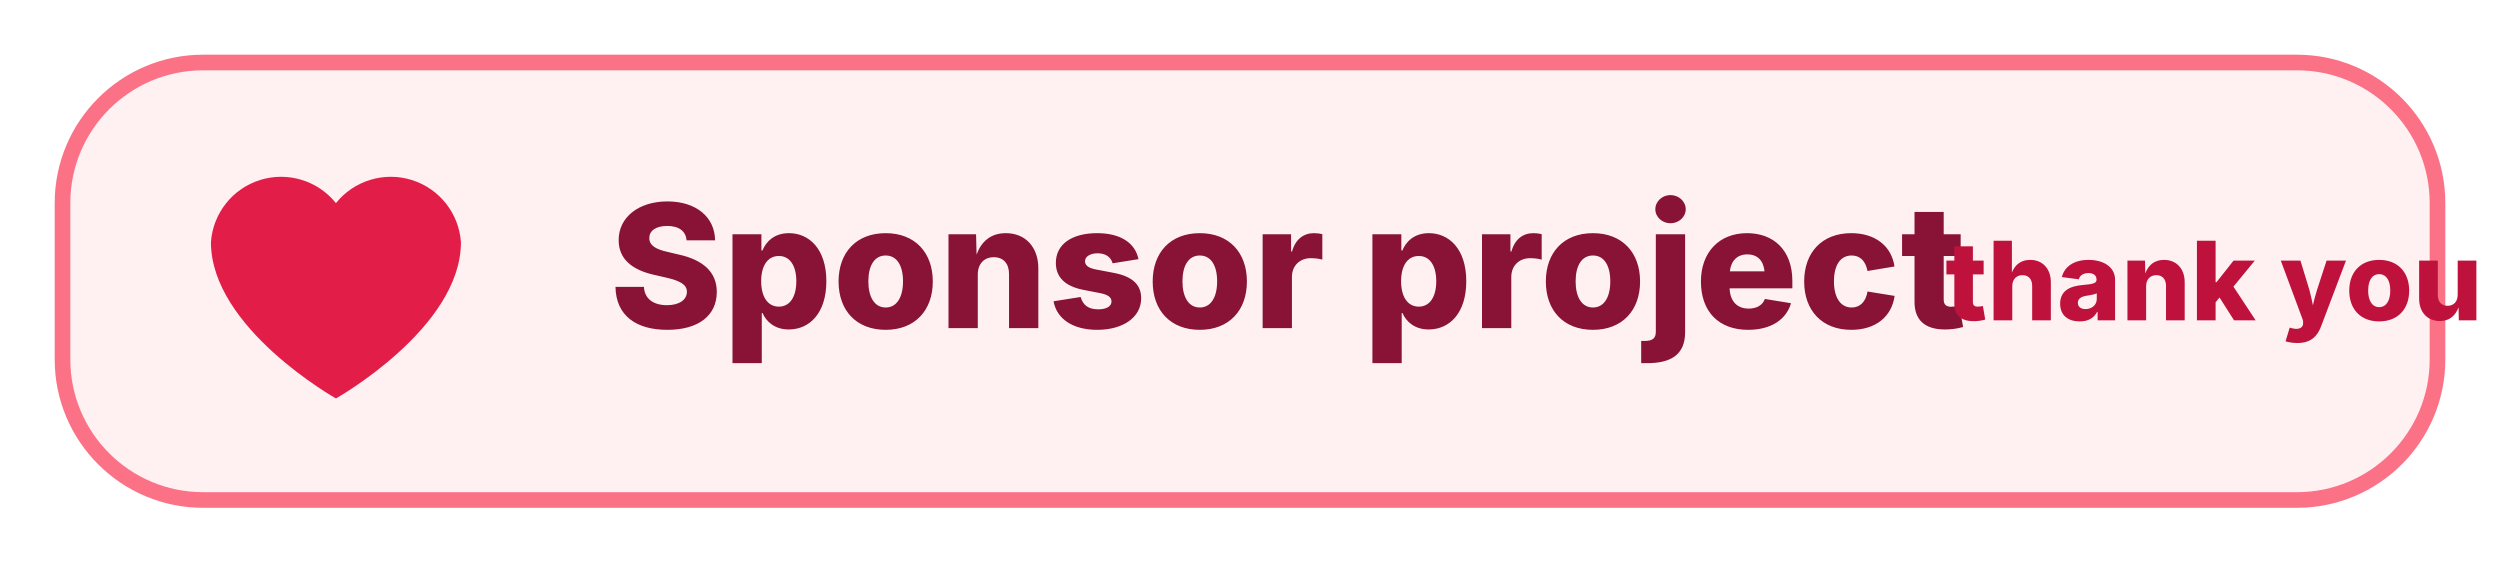
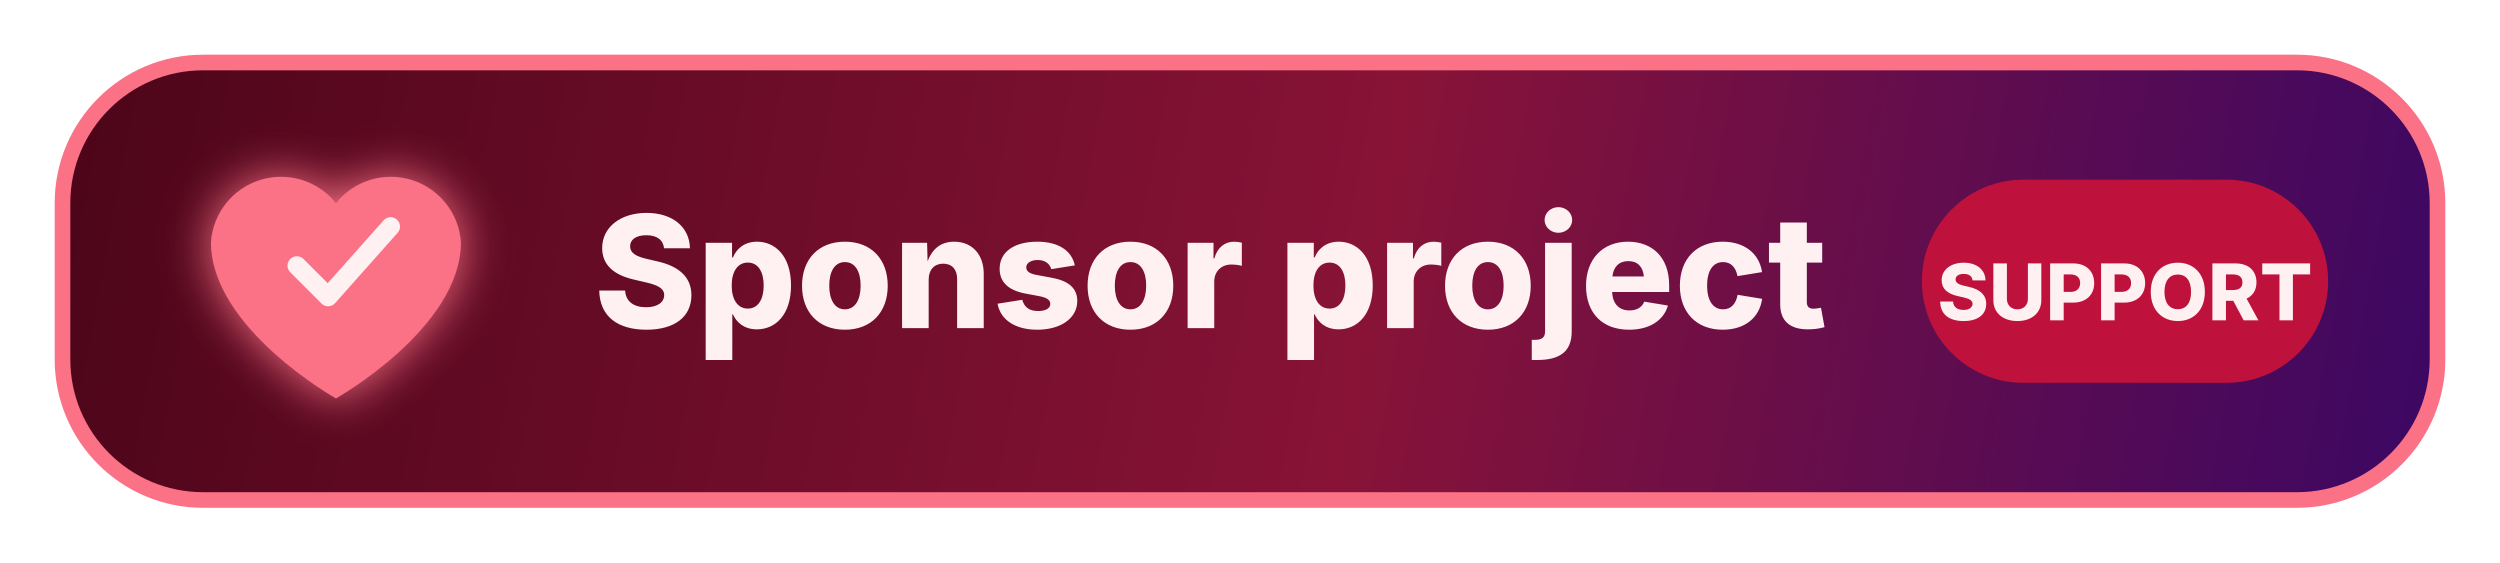
- <svg xmlns="http://www.w3.org/2000/svg" viewBox="0 0 320 72" width="320" height="72" fill="none">
-   <rect x="8" y="8" width="304" height="56" rx="18" fill="#fff1f2" />
-   <rect x="8" y="8" width="304" height="56" rx="18" stroke="#fb7185" stroke-width="2" />
-   <path d="M43 51s-16-9-16-20a9 9 0 0 1 16-5 9 9 0 0 1 16 5c0 11-16 20-16 20z" fill="#e11d48">
-     <animate attributeName="transform" values="scale(1);scale(1.06);scale(1)" dur="1.6s" repeatCount="indefinite" />
-   </path>
-   <text x="78" y="42" fill="#881337" font-family="Inter,Segoe UI,Arial,sans-serif" font-size="22" font-weight="800">Sponsor project</text>
-   <text x="249" y="41" fill="#be123c" font-family="Inter,Segoe UI,Arial,sans-serif" font-size="14" font-weight="800">thank you</text>
+ <svg xmlns="http://www.w3.org/2000/svg" viewBox="0 0 320 72" role="img" aria-labelledby="button_sponsor_projectTitle button_sponsor_projectDesc">
+   <defs>
+     <linearGradient id="button_sponsor_projectSurface" x1="8" y1="8" x2="312" y2="64" gradientUnits="userSpaceOnUse">
+       <stop stop-color="#4c0519" />
+       <stop offset=".55" stop-color="#881337" />
+       <stop offset="1" stop-color="#3b0764" />
+     </linearGradient>
+     <filter id="button_sponsor_projectGlow" x="-50%" y="-50%" width="200%" height="200%">
+       <feGaussianBlur stdDeviation="3" result="blur" />
+       <feMerge>
+         <feMergeNode in="blur" />
+         <feMergeNode in="SourceGraphic" />
+       </feMerge>
+     </filter>
+   </defs>
+   <rect id="button_sponsor_projectBackground" data-edit-id="background" data-edit-label="Button background" data-edit-lock="true" x="8" y="8" width="304" height="56" rx="18" fill="url(#button_sponsor_projectSurface)" stroke="#fb7185" stroke-width="2" />
+   <g id="button_sponsor_projectHeart" data-edit-id="icon" data-edit-label="Sponsor heart icon" filter="url(#button_sponsor_projectGlow)">
+     <path d="M43 51S27 42 27 31a9 9 0 0 1 16-5 9 9 0 0 1 16 5c0 11-16 20-16 20Z" fill="#fb7185">
+       <animate attributeName="opacity" values=".78;1;.78" dur="1.8s" repeatCount="indefinite" />
+     </path>
+     <path d="m38 34 4 4 8-9" fill="none" stroke="#fff1f2" stroke-width="2.4" stroke-linecap="round" stroke-linejoin="round" />
+   </g>
+   <text id="button_sponsor_projectLabel" data-edit-id="label" data-edit-label="Button label" x="76" y="42" font-family="Inter,ui-sans-serif,system-ui,sans-serif" font-size="20" font-weight="800" fill="#fff1f2">Sponsor project</text>
+   <g id="button_sponsor_projectMeta" data-edit-id="meta" data-edit-label="Support callout">
+     <rect x="246" y="23" width="52" height="26" rx="13" fill="#be123c" />
+     <text x="272" y="41" text-anchor="middle" font-family="Inter,ui-sans-serif,system-ui,sans-serif" font-size="10" font-weight="800" fill="#fff1f2">SUPPORT</text>
+   </g>
</svg>
